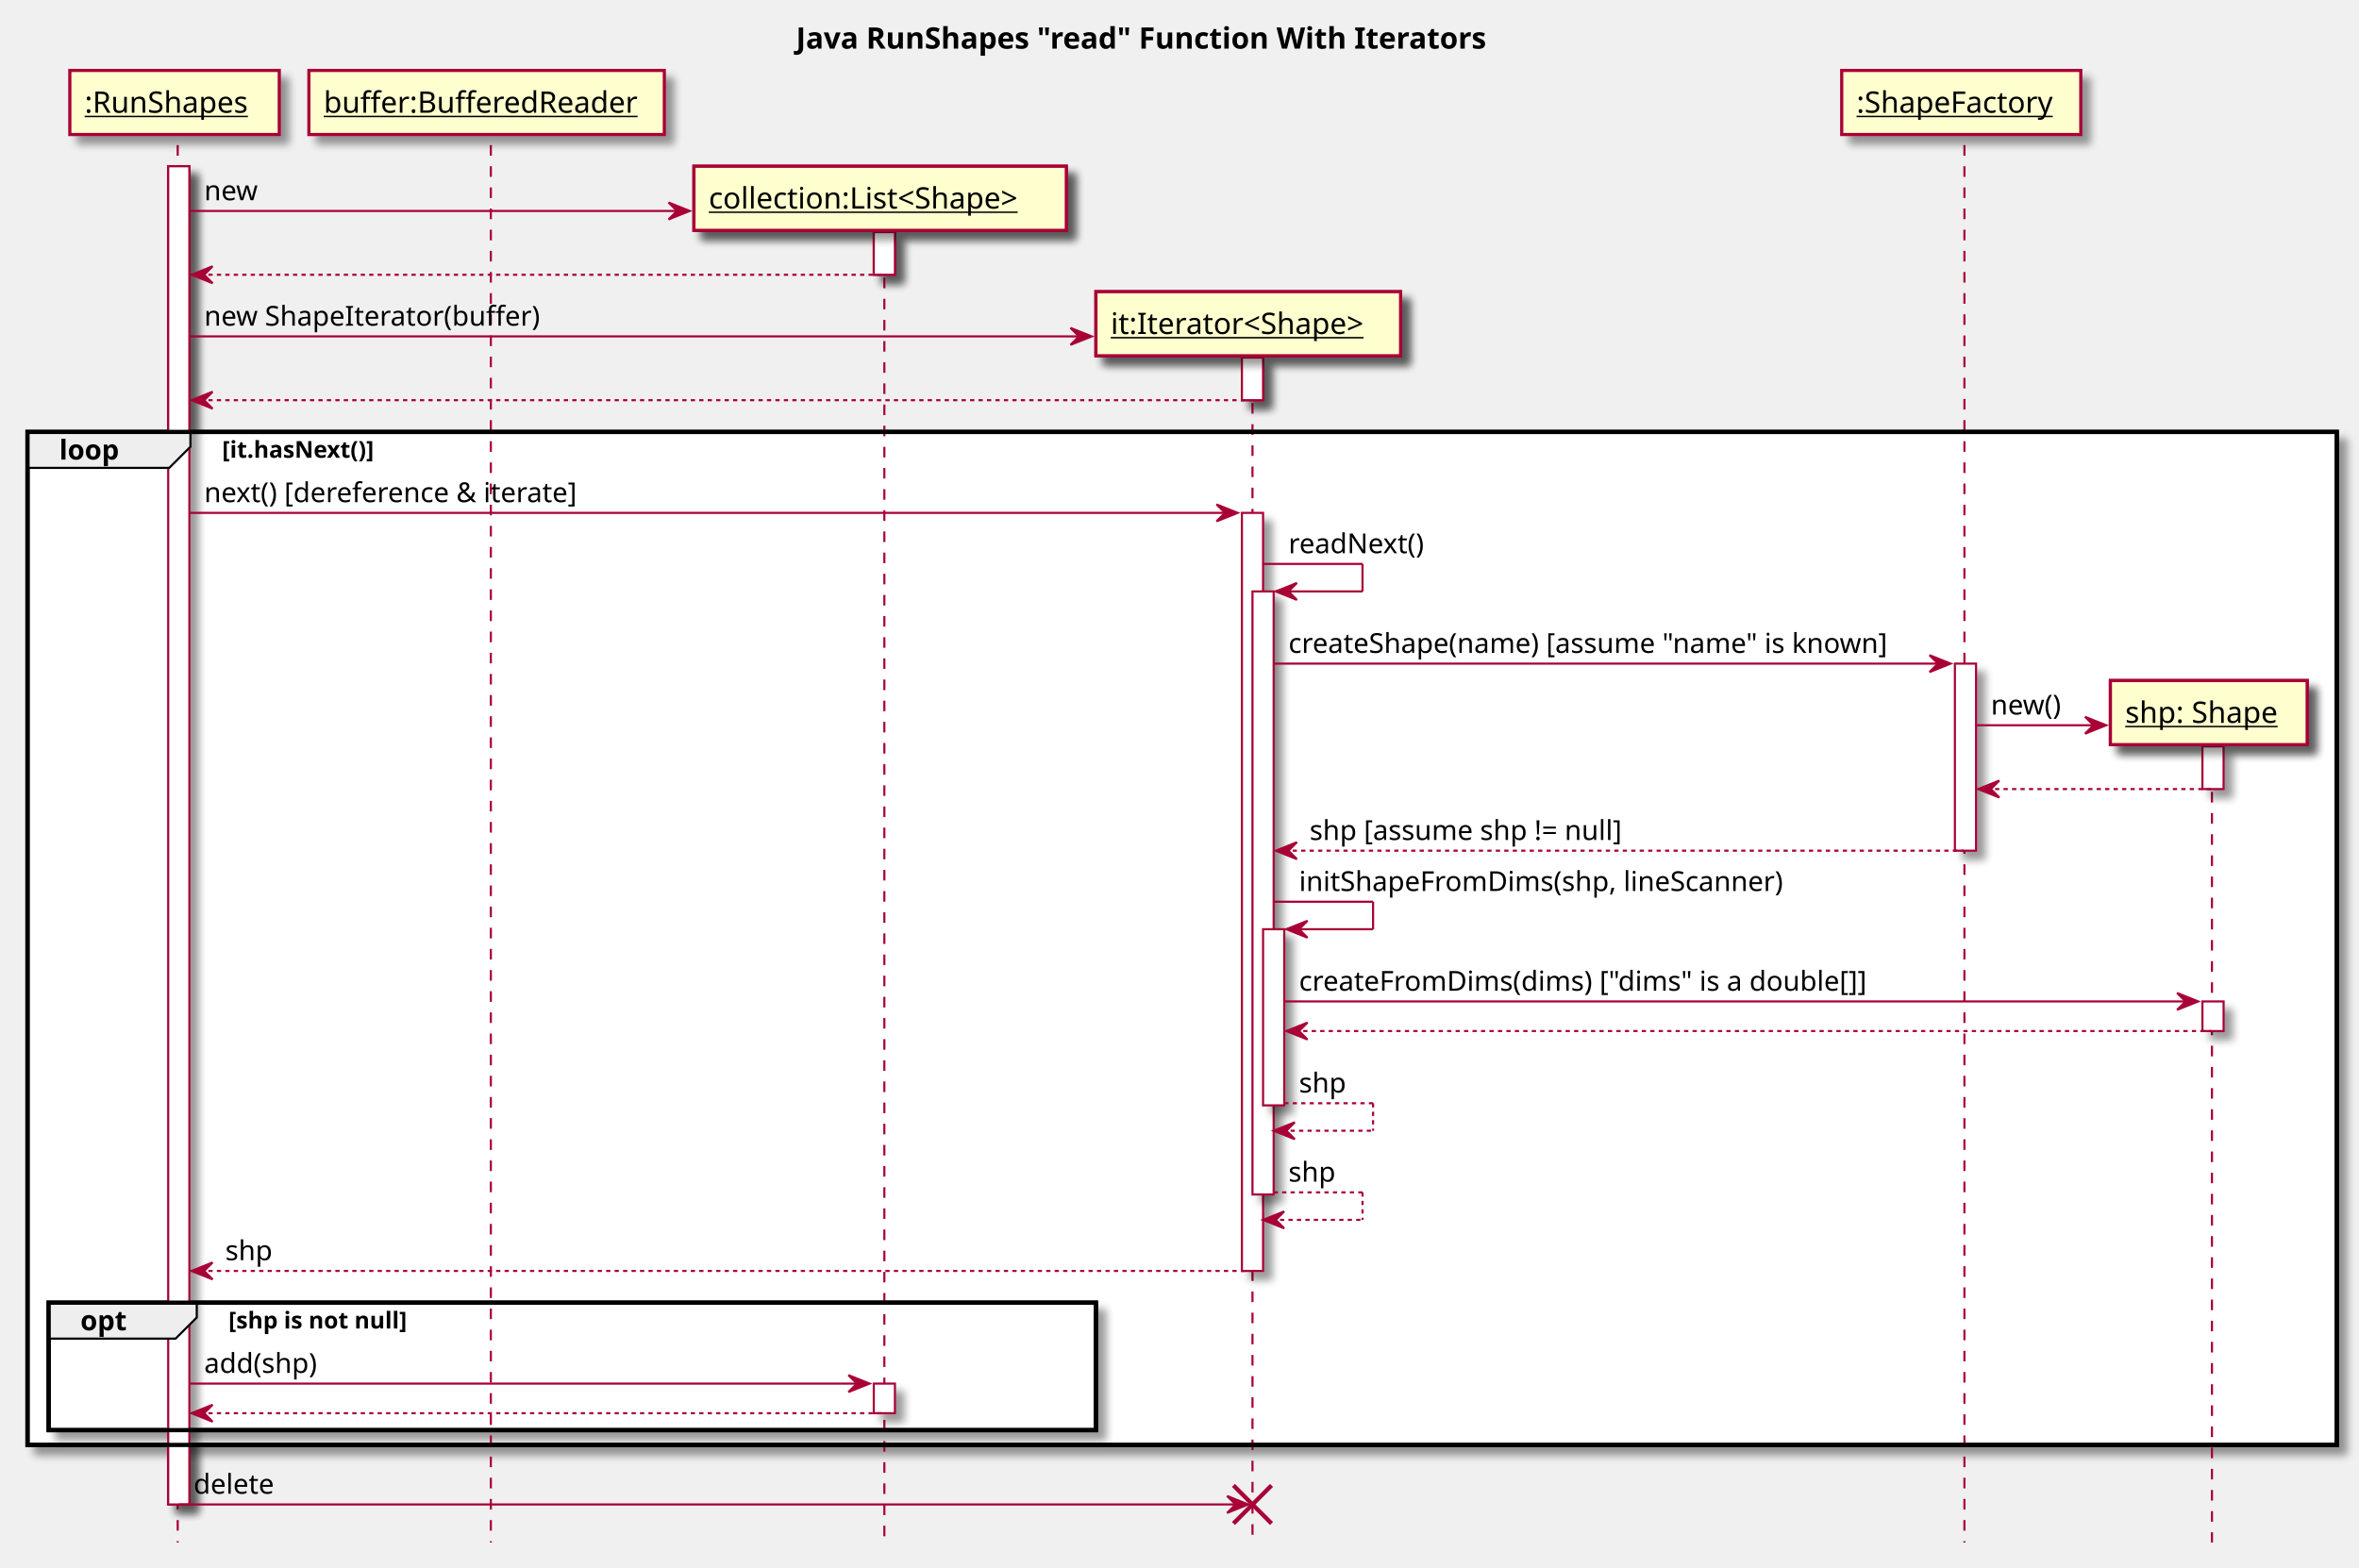
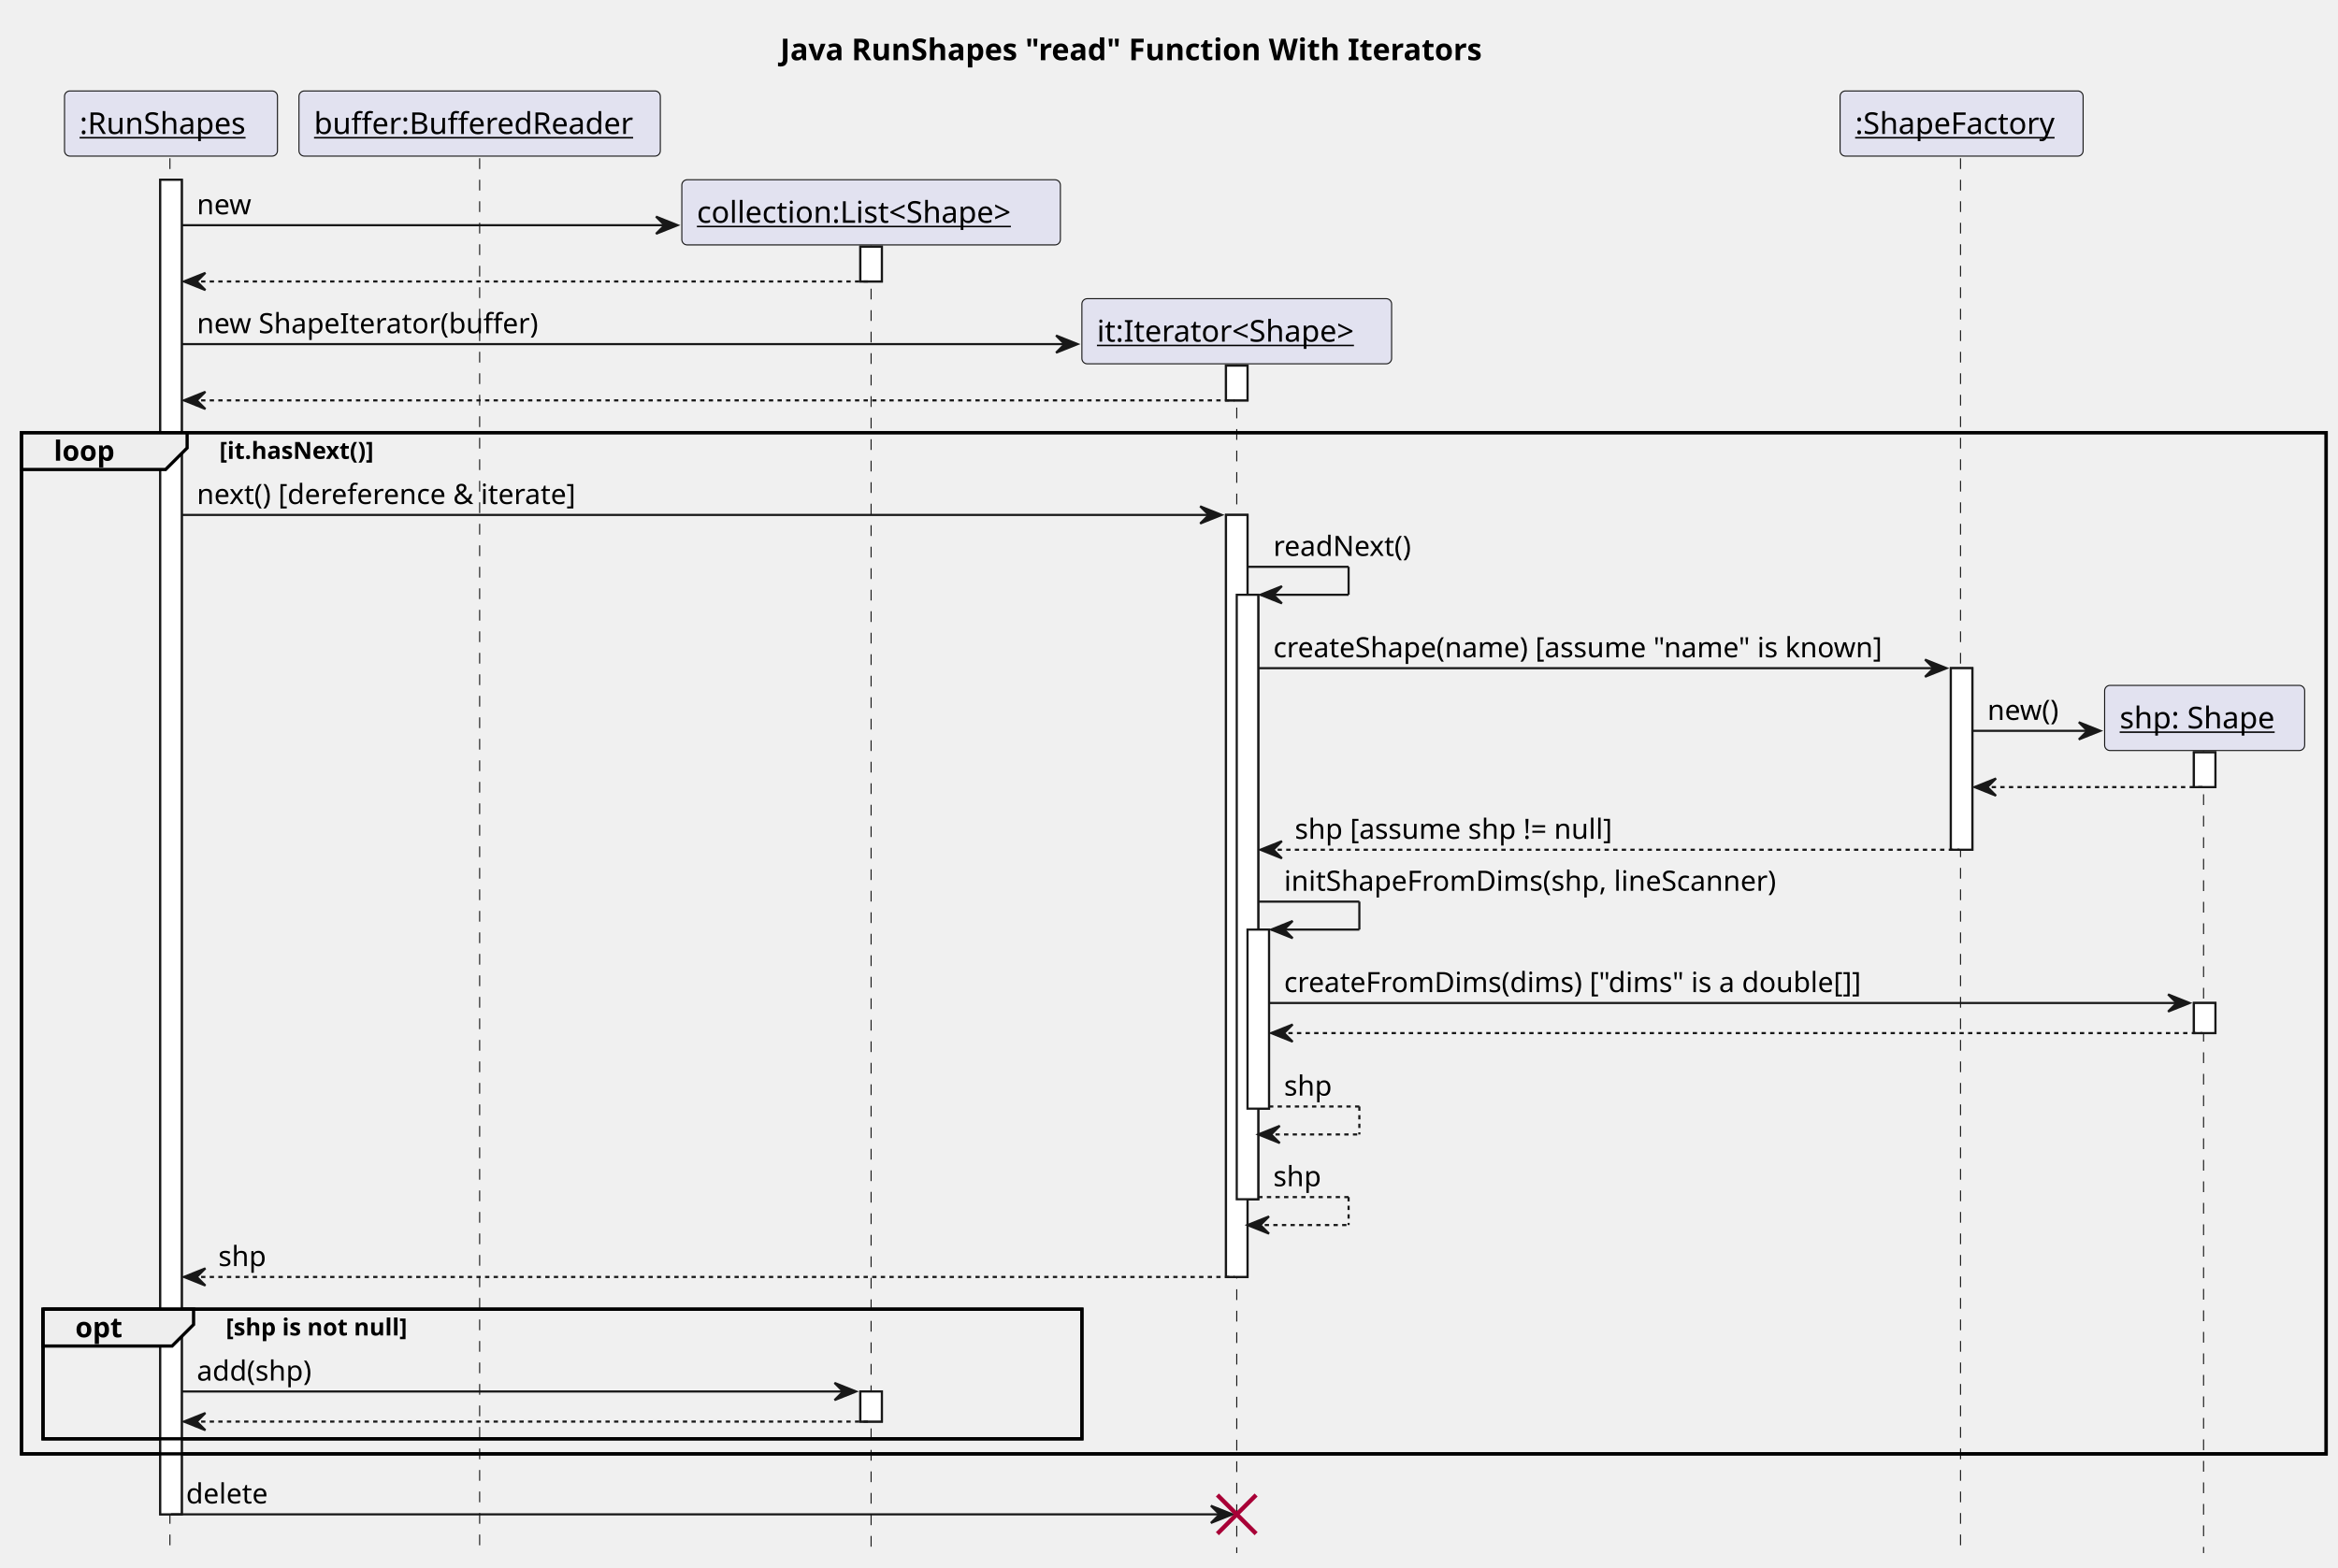
- <svg xmlns="http://www.w3.org/2000/svg" contentScriptType="application/ecmascript" contentStyleType="text/css" height="741px" preserveAspectRatio="none" style="width:1115px;height:741px;" version="1.1" viewBox="0 0 1115 741" width="1115px" zoomAndPan="magnify">
-   <defs>
-     <filter height="300%" id="fdyva6wd1nx71" width="300%" x="-1" y="-1">
-       <feGaussianBlur result="blurOut" stdDeviation="2.0" />
-       <feColorMatrix in="blurOut" result="blurOut2" type="matrix" values="0 0 0 0 0 0 0 0 0 0 0 0 0 0 0 0 0 0 .4 0" />
-       <feOffset dx="4.0" dy="4.0" in="blurOut2" result="blurOut3" />
-       <feBlend in="SourceGraphic" in2="blurOut3" mode="normal" />
-     </filter>
-   </defs>
+ <svg xmlns="http://www.w3.org/2000/svg" contentStyleType="text/css" height="729px" preserveAspectRatio="none" style="width:1087px;height:729px;background:#FFFFFF;" version="1.1" viewBox="0 0 1087 729" width="1087px" zoomAndPan="magnify">
+   <defs />
  <g>
-     <text fill="#000000" font-family="sans-serif" font-size="14" font-weight="bold" lengthAdjust="spacingAndGlyphs" textLength="365" x="376.25" y="22.995">Java RunShapes "read" Function With Iterators</text>
-     <rect fill="#FFFFFF" filter="url(#fdyva6wd1nx71)" height="632.617" style="stroke: #A80036; stroke-width: 1.0;" width="10" x="79.5" y="78.594" />
-     <rect fill="#FFFFFF" filter="url(#fdyva6wd1nx71)" height="20.164" style="stroke: #A80036; stroke-width: 1.0;" width="10" x="413" y="109.727" />
-     <rect fill="#FFFFFF" filter="url(#fdyva6wd1nx71)" height="14" style="stroke: #A80036; stroke-width: 1.0;" width="10" x="413" y="654.078" />
-     <rect fill="#FFFFFF" filter="url(#fdyva6wd1nx71)" height="20.164" style="stroke: #A80036; stroke-width: 1.0;" width="10" x="587" y="169.023" />
-     <rect fill="#FFFFFF" filter="url(#fdyva6wd1nx71)" height="358.359" style="stroke: #A80036; stroke-width: 1.0;" width="10" x="587" y="242.453" />
-     <rect fill="#FFFFFF" filter="url(#fdyva6wd1nx71)" height="285.094" style="stroke: #A80036; stroke-width: 1.0;" width="10" x="592" y="279.586" />
-     <rect fill="#FFFFFF" filter="url(#fdyva6wd1nx71)" height="83.266" style="stroke: #A80036; stroke-width: 1.0;" width="10" x="597" y="439.281" />
-     <rect fill="#FFFFFF" filter="url(#fdyva6wd1nx71)" height="88.43" style="stroke: #A80036; stroke-width: 1.0;" width="10" x="924" y="313.719" />
-     <rect fill="#FFFFFF" filter="url(#fdyva6wd1nx71)" height="20.164" style="stroke: #A80036; stroke-width: 1.0;" width="10" x="1041" y="352.852" />
-     <rect fill="#FFFFFF" filter="url(#fdyva6wd1nx71)" height="14" style="stroke: #A80036; stroke-width: 1.0;" width="10" x="1041" y="473.414" />
-     <rect fill="#FEFECE" filter="url(#fdyva6wd1nx71)" height="30.297" style="stroke: #A80036; stroke-width: 1.5;" width="176" x="328" y="78.594" />
-     <text fill="#000000" font-family="sans-serif" font-size="14" lengthAdjust="spacingAndGlyphs" text-decoration="underline" textLength="162" x="335" y="98.589">collection:List&lt;Shape&gt;</text>
-     <rect fill="#FEFECE" filter="url(#fdyva6wd1nx71)" height="30.297" style="stroke: #A80036; stroke-width: 1.5;" width="144" x="518" y="137.891" />
-     <text fill="#000000" font-family="sans-serif" font-size="14" lengthAdjust="spacingAndGlyphs" text-decoration="underline" textLength="130" x="525" y="157.886">it:Iterator&lt;Shape&gt;</text>
-     <rect fill="#FFFFFF" filter="url(#fdyva6wd1nx71)" height="478.891" style="stroke: #000000; stroke-width: 2.0;" width="1091.5" x="13" y="204.188" />
-     <rect fill="#FEFECE" filter="url(#fdyva6wd1nx71)" height="30.297" style="stroke: #A80036; stroke-width: 1.5;" width="93" x="997.5" y="321.719" />
-     <text fill="#000000" font-family="sans-serif" font-size="14" lengthAdjust="spacingAndGlyphs" text-decoration="underline" textLength="79" x="1004.5" y="341.714">shp: Shape</text>
-     <rect fill="#FFFFFF" filter="url(#fdyva6wd1nx71)" height="60.266" style="stroke: #000000; stroke-width: 2.0;" width="495" x="23" y="615.812" />
-     <line style="stroke: #A80036; stroke-width: 1.0; stroke-dasharray: 5.0,5.0;" x1="84" x2="84" y1="68.594" y2="729.211" />
-     <line style="stroke: #A80036; stroke-width: 1.0; stroke-dasharray: 5.0,5.0;" x1="232" x2="232" y1="68.594" y2="729.211" />
-     <line style="stroke: #A80036; stroke-width: 1.0; stroke-dasharray: 5.0,5.0;" x1="418" x2="418" y1="111.242" y2="729.211" />
-     <line style="stroke: #A80036; stroke-width: 1.0; stroke-dasharray: 5.0,5.0;" x1="592" x2="592" y1="170.539" y2="729.211" />
-     <line style="stroke: #A80036; stroke-width: 1.0; stroke-dasharray: 5.0,5.0;" x1="928.5" x2="928.5" y1="68.594" y2="729.211" />
-     <line style="stroke: #A80036; stroke-width: 1.0; stroke-dasharray: 5.0,5.0;" x1="1045.5" x2="1045.5" y1="354.367" y2="729.211" />
-     <rect fill="#FEFECE" filter="url(#fdyva6wd1nx71)" height="30.297" style="stroke: #A80036; stroke-width: 1.5;" width="99" x="33" y="33.297" />
-     <text fill="#000000" font-family="sans-serif" font-size="14" lengthAdjust="spacingAndGlyphs" text-decoration="underline" textLength="85" x="40" y="53.292">:RunShapes</text>
-     <rect fill="#FEFECE" filter="url(#fdyva6wd1nx71)" height="30.297" style="stroke: #A80036; stroke-width: 1.5;" width="168" x="146" y="33.297" />
-     <text fill="#000000" font-family="sans-serif" font-size="14" lengthAdjust="spacingAndGlyphs" text-decoration="underline" textLength="154" x="153" y="53.292">buffer:BufferedReader</text>
-     <rect fill="#FEFECE" filter="url(#fdyva6wd1nx71)" height="30.297" style="stroke: #A80036; stroke-width: 1.5;" width="113" x="870.5" y="33.297" />
-     <text fill="#000000" font-family="sans-serif" font-size="14" lengthAdjust="spacingAndGlyphs" text-decoration="underline" textLength="99" x="877.5" y="53.292">:ShapeFactory</text>
-     <rect fill="#FFFFFF" filter="url(#fdyva6wd1nx71)" height="632.617" style="stroke: #A80036; stroke-width: 1.0;" width="10" x="79.5" y="78.594" />
-     <rect fill="#FFFFFF" filter="url(#fdyva6wd1nx71)" height="20.164" style="stroke: #A80036; stroke-width: 1.0;" width="10" x="413" y="109.727" />
-     <rect fill="#FFFFFF" filter="url(#fdyva6wd1nx71)" height="14" style="stroke: #A80036; stroke-width: 1.0;" width="10" x="413" y="654.078" />
-     <rect fill="#FFFFFF" filter="url(#fdyva6wd1nx71)" height="20.164" style="stroke: #A80036; stroke-width: 1.0;" width="10" x="587" y="169.023" />
-     <rect fill="#FFFFFF" filter="url(#fdyva6wd1nx71)" height="358.359" style="stroke: #A80036; stroke-width: 1.0;" width="10" x="587" y="242.453" />
-     <rect fill="#FFFFFF" filter="url(#fdyva6wd1nx71)" height="285.094" style="stroke: #A80036; stroke-width: 1.0;" width="10" x="592" y="279.586" />
-     <rect fill="#FFFFFF" filter="url(#fdyva6wd1nx71)" height="83.266" style="stroke: #A80036; stroke-width: 1.0;" width="10" x="597" y="439.281" />
-     <rect fill="#FFFFFF" filter="url(#fdyva6wd1nx71)" height="88.43" style="stroke: #A80036; stroke-width: 1.0;" width="10" x="924" y="313.719" />
-     <rect fill="#FFFFFF" filter="url(#fdyva6wd1nx71)" height="20.164" style="stroke: #A80036; stroke-width: 1.0;" width="10" x="1041" y="352.852" />
-     <rect fill="#FFFFFF" filter="url(#fdyva6wd1nx71)" height="14" style="stroke: #A80036; stroke-width: 1.0;" width="10" x="1041" y="473.414" />
-     <polygon fill="#A80036" points="316,95.727,326,99.727,316,103.727,320,99.727" style="stroke: #A80036; stroke-width: 1.0;" />
-     <line style="stroke: #A80036; stroke-width: 1.0;" x1="89.5" x2="322" y1="99.727" y2="99.727" />
-     <text fill="#000000" font-family="sans-serif" font-size="13" lengthAdjust="spacingAndGlyphs" textLength="25" x="96.5" y="94.661">new</text>
-     <rect fill="#FEFECE" filter="url(#fdyva6wd1nx71)" height="30.297" style="stroke: #A80036; stroke-width: 1.5;" width="176" x="328" y="78.594" />
-     <text fill="#000000" font-family="sans-serif" font-size="14" lengthAdjust="spacingAndGlyphs" text-decoration="underline" textLength="162" x="335" y="98.589">collection:List&lt;Shape&gt;</text>
-     <polygon fill="#A80036" points="100.5,125.891,90.5,129.891,100.5,133.891,96.5,129.891" style="stroke: #A80036; stroke-width: 1.0;" />
-     <line style="stroke: #A80036; stroke-width: 1.0; stroke-dasharray: 2.0,2.0;" x1="94.5" x2="417" y1="129.891" y2="129.891" />
-     <polygon fill="#A80036" points="506,155.023,516,159.023,506,163.023,510,159.023" style="stroke: #A80036; stroke-width: 1.0;" />
-     <line style="stroke: #A80036; stroke-width: 1.0;" x1="89.5" x2="512" y1="159.023" y2="159.023" />
-     <text fill="#000000" font-family="sans-serif" font-size="13" lengthAdjust="spacingAndGlyphs" textLength="164" x="96.5" y="153.958">new ShapeIterator(buffer)</text>
-     <rect fill="#FEFECE" filter="url(#fdyva6wd1nx71)" height="30.297" style="stroke: #A80036; stroke-width: 1.5;" width="144" x="518" y="137.891" />
-     <text fill="#000000" font-family="sans-serif" font-size="14" lengthAdjust="spacingAndGlyphs" text-decoration="underline" textLength="130" x="525" y="157.886">it:Iterator&lt;Shape&gt;</text>
-     <polygon fill="#A80036" points="100.5,185.188,90.5,189.188,100.5,193.188,96.5,189.188" style="stroke: #A80036; stroke-width: 1.0;" />
-     <line style="stroke: #A80036; stroke-width: 1.0; stroke-dasharray: 2.0,2.0;" x1="94.5" x2="591" y1="189.188" y2="189.188" />
-     <path d="M13,204.188 L90,204.188 L90,211.188 L80,221.188 L13,221.188 L13,204.188 " fill="#EEEEEE" style="stroke: #000000; stroke-width: 1.0;" />
-     <rect fill="none" height="478.891" style="stroke: #000000; stroke-width: 2.0;" width="1091.5" x="13" y="204.188" />
-     <text fill="#000000" font-family="sans-serif" font-size="13" font-weight="bold" lengthAdjust="spacingAndGlyphs" textLength="32" x="28" y="217.254">loop</text>
-     <text fill="#000000" font-family="sans-serif" font-size="11" font-weight="bold" lengthAdjust="spacingAndGlyphs" textLength="85" x="105" y="216.398">[it.hasNext()]</text>
-     <polygon fill="#A80036" points="575,238.453,585,242.453,575,246.453,579,242.453" style="stroke: #A80036; stroke-width: 1.0;" />
-     <line style="stroke: #A80036; stroke-width: 1.0;" x1="89.5" x2="581" y1="242.453" y2="242.453" />
-     <text fill="#000000" font-family="sans-serif" font-size="13" lengthAdjust="spacingAndGlyphs" textLength="190" x="96.5" y="237.387">next() [dereference &amp; iterate]</text>
-     <line style="stroke: #A80036; stroke-width: 1.0;" x1="597" x2="644" y1="266.586" y2="266.586" />
-     <line style="stroke: #A80036; stroke-width: 1.0;" x1="644" x2="644" y1="266.586" y2="279.586" />
-     <line style="stroke: #A80036; stroke-width: 1.0;" x1="603" x2="644" y1="279.586" y2="279.586" />
-     <polygon fill="#A80036" points="613,275.586,603,279.586,613,283.586,609,279.586" style="stroke: #A80036; stroke-width: 1.0;" />
-     <text fill="#000000" font-family="sans-serif" font-size="13" lengthAdjust="spacingAndGlyphs" textLength="69" x="609" y="261.52">readNext()</text>
-     <polygon fill="#A80036" points="912,309.719,922,313.719,912,317.719,916,313.719" style="stroke: #A80036; stroke-width: 1.0;" />
-     <line style="stroke: #A80036; stroke-width: 1.0;" x1="602" x2="918" y1="313.719" y2="313.719" />
-     <text fill="#000000" font-family="sans-serif" font-size="13" lengthAdjust="spacingAndGlyphs" textLength="303" x="609" y="308.653">createShape(name) [assume "name" is known]</text>
-     <polygon fill="#A80036" points="985.5,338.852,995.5,342.852,985.5,346.852,989.5,342.852" style="stroke: #A80036; stroke-width: 1.0;" />
-     <line style="stroke: #A80036; stroke-width: 1.0;" x1="934" x2="991.5" y1="342.852" y2="342.852" />
-     <text fill="#000000" font-family="sans-serif" font-size="13" lengthAdjust="spacingAndGlyphs" textLength="35" x="941" y="337.786">new()</text>
-     <rect fill="#FEFECE" filter="url(#fdyva6wd1nx71)" height="30.297" style="stroke: #A80036; stroke-width: 1.5;" width="93" x="997.5" y="321.719" />
-     <text fill="#000000" font-family="sans-serif" font-size="14" lengthAdjust="spacingAndGlyphs" text-decoration="underline" textLength="79" x="1004.5" y="341.714">shp: Shape</text>
-     <polygon fill="#A80036" points="945,369.016,935,373.016,945,377.016,941,373.016" style="stroke: #A80036; stroke-width: 1.0;" />
-     <line style="stroke: #A80036; stroke-width: 1.0; stroke-dasharray: 2.0,2.0;" x1="939" x2="1045" y1="373.016" y2="373.016" />
-     <polygon fill="#A80036" points="613,398.148,603,402.148,613,406.148,609,402.148" style="stroke: #A80036; stroke-width: 1.0;" />
-     <line style="stroke: #A80036; stroke-width: 1.0; stroke-dasharray: 2.0,2.0;" x1="607" x2="928" y1="402.148" y2="402.148" />
-     <text fill="#000000" font-family="sans-serif" font-size="13" lengthAdjust="spacingAndGlyphs" textLength="161" x="619" y="397.082">shp [assume shp != null]</text>
-     <line style="stroke: #A80036; stroke-width: 1.0;" x1="602" x2="649" y1="426.281" y2="426.281" />
-     <line style="stroke: #A80036; stroke-width: 1.0;" x1="649" x2="649" y1="426.281" y2="439.281" />
-     <line style="stroke: #A80036; stroke-width: 1.0;" x1="608" x2="649" y1="439.281" y2="439.281" />
-     <polygon fill="#A80036" points="618,435.281,608,439.281,618,443.281,614,439.281" style="stroke: #A80036; stroke-width: 1.0;" />
-     <text fill="#000000" font-family="sans-serif" font-size="13" lengthAdjust="spacingAndGlyphs" textLength="242" x="614" y="421.215">initShapeFromDims(shp, lineScanner)</text>
-     <polygon fill="#A80036" points="1029,469.414,1039,473.414,1029,477.414,1033,473.414" style="stroke: #A80036; stroke-width: 1.0;" />
-     <line style="stroke: #A80036; stroke-width: 1.0;" x1="607" x2="1035" y1="473.414" y2="473.414" />
-     <text fill="#000000" font-family="sans-serif" font-size="13" lengthAdjust="spacingAndGlyphs" textLength="286" x="614" y="468.348">createFromDims(dims) ["dims" is a double[]]</text>
-     <polygon fill="#A80036" points="618,483.414,608,487.414,618,491.414,614,487.414" style="stroke: #A80036; stroke-width: 1.0;" />
-     <line style="stroke: #A80036; stroke-width: 1.0; stroke-dasharray: 2.0,2.0;" x1="612" x2="1045" y1="487.414" y2="487.414" />
-     <line style="stroke: #A80036; stroke-width: 1.0; stroke-dasharray: 2.0,2.0;" x1="607" x2="649" y1="521.547" y2="521.547" />
-     <line style="stroke: #A80036; stroke-width: 1.0; stroke-dasharray: 2.0,2.0;" x1="649" x2="649" y1="521.547" y2="534.547" />
-     <line style="stroke: #A80036; stroke-width: 1.0; stroke-dasharray: 2.0,2.0;" x1="602" x2="649" y1="534.547" y2="534.547" />
-     <polygon fill="#A80036" points="612,530.547,602,534.547,612,538.547,608,534.547" style="stroke: #A80036; stroke-width: 1.0;" />
-     <text fill="#000000" font-family="sans-serif" font-size="13" lengthAdjust="spacingAndGlyphs" textLength="23" x="614" y="516.481">shp</text>
-     <line style="stroke: #A80036; stroke-width: 1.0; stroke-dasharray: 2.0,2.0;" x1="602" x2="644" y1="563.68" y2="563.68" />
-     <line style="stroke: #A80036; stroke-width: 1.0; stroke-dasharray: 2.0,2.0;" x1="644" x2="644" y1="563.68" y2="576.68" />
-     <line style="stroke: #A80036; stroke-width: 1.0; stroke-dasharray: 2.0,2.0;" x1="597" x2="644" y1="576.68" y2="576.68" />
-     <polygon fill="#A80036" points="607,572.68,597,576.68,607,580.68,603,576.68" style="stroke: #A80036; stroke-width: 1.0;" />
-     <text fill="#000000" font-family="sans-serif" font-size="13" lengthAdjust="spacingAndGlyphs" textLength="23" x="609" y="558.614">shp</text>
-     <polygon fill="#A80036" points="100.5,596.812,90.5,600.812,100.5,604.812,96.5,600.812" style="stroke: #A80036; stroke-width: 1.0;" />
-     <line style="stroke: #A80036; stroke-width: 1.0; stroke-dasharray: 2.0,2.0;" x1="94.5" x2="591" y1="600.812" y2="600.812" />
-     <text fill="#000000" font-family="sans-serif" font-size="13" lengthAdjust="spacingAndGlyphs" textLength="23" x="106.5" y="595.747">shp</text>
-     <path d="M23,615.812 L93,615.812 L93,622.812 L83,632.812 L23,632.812 L23,615.812 " fill="#EEEEEE" style="stroke: #000000; stroke-width: 1.0;" />
-     <rect fill="none" height="60.266" style="stroke: #000000; stroke-width: 2.0;" width="495" x="23" y="615.812" />
-     <text fill="#000000" font-family="sans-serif" font-size="13" font-weight="bold" lengthAdjust="spacingAndGlyphs" textLength="25" x="38" y="628.879">opt</text>
-     <text fill="#000000" font-family="sans-serif" font-size="11" font-weight="bold" lengthAdjust="spacingAndGlyphs" textLength="101" x="108" y="628.023">[shp is not null]</text>
-     <polygon fill="#A80036" points="401,650.078,411,654.078,401,658.078,405,654.078" style="stroke: #A80036; stroke-width: 1.0;" />
-     <line style="stroke: #A80036; stroke-width: 1.0;" x1="89.5" x2="407" y1="654.078" y2="654.078" />
-     <text fill="#000000" font-family="sans-serif" font-size="13" lengthAdjust="spacingAndGlyphs" textLength="57" x="96.5" y="649.012">add(shp)</text>
-     <polygon fill="#A80036" points="100.5,664.078,90.5,668.078,100.5,672.078,96.5,668.078" style="stroke: #A80036; stroke-width: 1.0;" />
-     <line style="stroke: #A80036; stroke-width: 1.0; stroke-dasharray: 2.0,2.0;" x1="94.5" x2="417" y1="668.078" y2="668.078" />
-     <polygon fill="#A80036" points="580,707.211,590,711.211,580,715.211,584,711.211" style="stroke: #A80036; stroke-width: 1.0;" />
-     <line style="stroke: #A80036; stroke-width: 1.0;" x1="84.5" x2="586" y1="711.211" y2="711.211" />
-     <text fill="#000000" font-family="sans-serif" font-size="13" lengthAdjust="spacingAndGlyphs" textLength="40" x="91.5" y="706.145">delete</text>
-     <line style="stroke: #A80036; stroke-width: 2.0;" x1="583" x2="601" y1="702.211" y2="720.211" />
-     <line style="stroke: #A80036; stroke-width: 2.0;" x1="583" x2="601" y1="720.211" y2="702.211" />
+     <text fill="#000000" font-family="sans-serif" font-size="14" font-weight="bold" lengthAdjust="spacing" textLength="365" x="362.75" y="27.995">Java RunShapes "read" Function With Iterators</text>
+     <rect fill="#FFFFFF" height="620.617" style="stroke:#181818;stroke-width:1.0;" width="10" x="74.5" y="83.594" />
+     <rect fill="#FFFFFF" height="16.164" style="stroke:#181818;stroke-width:1.0;" width="10" x="400" y="114.727" />
+     <rect fill="#FFFFFF" height="14" style="stroke:#181818;stroke-width:1.0;" width="10" x="400" y="647.078" />
+     <rect fill="#FFFFFF" height="16.164" style="stroke:#181818;stroke-width:1.0;" width="10" x="570" y="170.023" />
+     <rect fill="#FFFFFF" height="354.359" style="stroke:#181818;stroke-width:1.0;" width="10" x="570" y="239.453" />
+     <rect fill="#FFFFFF" height="281.094" style="stroke:#181818;stroke-width:1.0;" width="10" x="575" y="276.586" />
+     <rect fill="#FFFFFF" height="83.266" style="stroke:#181818;stroke-width:1.0;" width="10" x="580" y="432.281" />
+     <rect fill="#FFFFFF" height="84.43" style="stroke:#181818;stroke-width:1.0;" width="10" x="907" y="310.719" />
+     <rect fill="#FFFFFF" height="16.164" style="stroke:#181818;stroke-width:1.0;" width="10" x="1020" y="349.852" />
+     <rect fill="#FFFFFF" height="14" style="stroke:#181818;stroke-width:1.0;" width="10" x="1020" y="466.414" />
+     <rect fill="none" height="474.891" style="stroke:#000000;stroke-width:1.5;" width="1071.5" x="10" y="201.188" />
+     <rect fill="none" height="60.266" style="stroke:#000000;stroke-width:1.5;" width="483" x="20" y="608.812" />
+     <line style="stroke:#181818;stroke-width:0.5;stroke-dasharray:5.0,5.0;" x1="79" x2="79" y1="73.594" y2="722.211" />
+     <line style="stroke:#181818;stroke-width:0.5;stroke-dasharray:5.0,5.0;" x1="223" x2="223" y1="73.594" y2="722.211" />
+     <line style="stroke:#181818;stroke-width:0.5;stroke-dasharray:5.0,5.0;" x1="405" x2="405" y1="114.242" y2="722.211" />
+     <line style="stroke:#181818;stroke-width:0.5;stroke-dasharray:5.0,5.0;" x1="575" x2="575" y1="169.539" y2="722.211" />
+     <line style="stroke:#181818;stroke-width:0.5;stroke-dasharray:5.0,5.0;" x1="911.5" x2="911.5" y1="73.594" y2="722.211" />
+     <line style="stroke:#181818;stroke-width:0.5;stroke-dasharray:5.0,5.0;" x1="1024.5" x2="1024.5" y1="349.367" y2="722.211" />
+     <rect fill="#E2E2F0" height="30.297" rx="2.5" ry="2.5" style="stroke:#181818;stroke-width:0.5;" width="99" x="30" y="42.297" />
+     <text fill="#000000" font-family="sans-serif" font-size="14" lengthAdjust="spacing" text-decoration="underline" textLength="85" x="37" y="62.292">:RunShapes</text>
+     <rect fill="#E2E2F0" height="30.297" rx="2.5" ry="2.5" style="stroke:#181818;stroke-width:0.5;" width="168" x="139" y="42.297" />
+     <text fill="#000000" font-family="sans-serif" font-size="14" lengthAdjust="spacing" text-decoration="underline" textLength="154" x="146" y="62.292">buffer:BufferedReader</text>
+     <rect fill="#E2E2F0" height="30.297" rx="2.5" ry="2.5" style="stroke:#181818;stroke-width:0.5;" width="113" x="855.5" y="42.297" />
+     <text fill="#000000" font-family="sans-serif" font-size="14" lengthAdjust="spacing" text-decoration="underline" textLength="99" x="862.5" y="62.292">:ShapeFactory</text>
+     <rect fill="#FFFFFF" height="620.617" style="stroke:#181818;stroke-width:1.0;" width="10" x="74.5" y="83.594" />
+     <rect fill="#FFFFFF" height="16.164" style="stroke:#181818;stroke-width:1.0;" width="10" x="400" y="114.727" />
+     <rect fill="#FFFFFF" height="14" style="stroke:#181818;stroke-width:1.0;" width="10" x="400" y="647.078" />
+     <rect fill="#FFFFFF" height="16.164" style="stroke:#181818;stroke-width:1.0;" width="10" x="570" y="170.023" />
+     <rect fill="#FFFFFF" height="354.359" style="stroke:#181818;stroke-width:1.0;" width="10" x="570" y="239.453" />
+     <rect fill="#FFFFFF" height="281.094" style="stroke:#181818;stroke-width:1.0;" width="10" x="575" y="276.586" />
+     <rect fill="#FFFFFF" height="83.266" style="stroke:#181818;stroke-width:1.0;" width="10" x="580" y="432.281" />
+     <rect fill="#FFFFFF" height="84.43" style="stroke:#181818;stroke-width:1.0;" width="10" x="907" y="310.719" />
+     <rect fill="#FFFFFF" height="16.164" style="stroke:#181818;stroke-width:1.0;" width="10" x="1020" y="349.852" />
+     <rect fill="#FFFFFF" height="14" style="stroke:#181818;stroke-width:1.0;" width="10" x="1020" y="466.414" />
+     <polygon fill="#181818" points="305,100.727,315,104.727,305,108.727,309,104.727" style="stroke:#181818;stroke-width:1.0;" />
+     <line style="stroke:#181818;stroke-width:1.0;" x1="84.5" x2="311" y1="104.727" y2="104.727" />
+     <text fill="#000000" font-family="sans-serif" font-size="13" lengthAdjust="spacing" textLength="25" x="91.5" y="99.661">new</text>
+     <rect fill="#E2E2F0" height="30.297" rx="2.5" ry="2.5" style="stroke:#181818;stroke-width:0.5;" width="176" x="317" y="83.594" />
+     <text fill="#000000" font-family="sans-serif" font-size="14" lengthAdjust="spacing" text-decoration="underline" textLength="162" x="324" y="103.589">collection:List&lt;Shape&gt;</text>
+     <polygon fill="#181818" points="95.5,126.891,85.5,130.891,95.5,134.891,91.5,130.891" style="stroke:#181818;stroke-width:1.0;" />
+     <line style="stroke:#181818;stroke-width:1.0;stroke-dasharray:2.0,2.0;" x1="89.5" x2="404" y1="130.891" y2="130.891" />
+     <polygon fill="#181818" points="491,156.023,501,160.023,491,164.023,495,160.023" style="stroke:#181818;stroke-width:1.0;" />
+     <line style="stroke:#181818;stroke-width:1.0;" x1="84.5" x2="497" y1="160.023" y2="160.023" />
+     <text fill="#000000" font-family="sans-serif" font-size="13" lengthAdjust="spacing" textLength="164" x="91.5" y="154.958">new ShapeIterator(buffer)</text>
+     <rect fill="#E2E2F0" height="30.297" rx="2.5" ry="2.5" style="stroke:#181818;stroke-width:0.5;" width="144" x="503" y="138.891" />
+     <text fill="#000000" font-family="sans-serif" font-size="14" lengthAdjust="spacing" text-decoration="underline" textLength="130" x="510" y="158.886">it:Iterator&lt;Shape&gt;</text>
+     <polygon fill="#181818" points="95.5,182.188,85.5,186.188,95.5,190.188,91.5,186.188" style="stroke:#181818;stroke-width:1.0;" />
+     <line style="stroke:#181818;stroke-width:1.0;stroke-dasharray:2.0,2.0;" x1="89.5" x2="574" y1="186.188" y2="186.188" />
+     <path d="M10,201.188 L87,201.188 L87,208.32 L77,218.32 L10,218.32 L10,201.188 " fill="#EEEEEE" style="stroke:#000000;stroke-width:1.5;" />
+     <rect fill="none" height="474.891" style="stroke:#000000;stroke-width:1.5;" width="1071.5" x="10" y="201.188" />
+     <text fill="#000000" font-family="sans-serif" font-size="13" font-weight="bold" lengthAdjust="spacing" textLength="32" x="25" y="214.254">loop</text>
+     <text fill="#000000" font-family="sans-serif" font-size="11" font-weight="bold" lengthAdjust="spacing" textLength="85" x="102" y="213.398">[it.hasNext()]</text>
+     <polygon fill="#181818" points="558,235.453,568,239.453,558,243.453,562,239.453" style="stroke:#181818;stroke-width:1.0;" />
+     <line style="stroke:#181818;stroke-width:1.0;" x1="84.5" x2="564" y1="239.453" y2="239.453" />
+     <text fill="#000000" font-family="sans-serif" font-size="13" lengthAdjust="spacing" textLength="190" x="91.5" y="234.387">next() [dereference &amp; iterate]</text>
+     <line style="stroke:#181818;stroke-width:1.0;" x1="580" x2="627" y1="263.586" y2="263.586" />
+     <line style="stroke:#181818;stroke-width:1.0;" x1="627" x2="627" y1="263.586" y2="276.586" />
+     <line style="stroke:#181818;stroke-width:1.0;" x1="586" x2="627" y1="276.586" y2="276.586" />
+     <polygon fill="#181818" points="596,272.586,586,276.586,596,280.586,592,276.586" style="stroke:#181818;stroke-width:1.0;" />
+     <text fill="#000000" font-family="sans-serif" font-size="13" lengthAdjust="spacing" textLength="69" x="592" y="258.52">readNext()</text>
+     <polygon fill="#181818" points="895,306.719,905,310.719,895,314.719,899,310.719" style="stroke:#181818;stroke-width:1.0;" />
+     <line style="stroke:#181818;stroke-width:1.0;" x1="585" x2="901" y1="310.719" y2="310.719" />
+     <text fill="#000000" font-family="sans-serif" font-size="13" lengthAdjust="spacing" textLength="303" x="592" y="305.653">createShape(name) [assume "name" is known]</text>
+     <polygon fill="#181818" points="966.5,335.852,976.5,339.852,966.5,343.852,970.5,339.852" style="stroke:#181818;stroke-width:1.0;" />
+     <line style="stroke:#181818;stroke-width:1.0;" x1="917" x2="972.5" y1="339.852" y2="339.852" />
+     <text fill="#000000" font-family="sans-serif" font-size="13" lengthAdjust="spacing" textLength="35" x="924" y="334.786">new()</text>
+     <rect fill="#E2E2F0" height="30.297" rx="2.5" ry="2.5" style="stroke:#181818;stroke-width:0.5;" width="93" x="978.5" y="318.719" />
+     <text fill="#000000" font-family="sans-serif" font-size="14" lengthAdjust="spacing" text-decoration="underline" textLength="79" x="985.5" y="338.714">shp: Shape</text>
+     <polygon fill="#181818" points="928,362.016,918,366.016,928,370.016,924,366.016" style="stroke:#181818;stroke-width:1.0;" />
+     <line style="stroke:#181818;stroke-width:1.0;stroke-dasharray:2.0,2.0;" x1="922" x2="1024" y1="366.016" y2="366.016" />
+     <polygon fill="#181818" points="596,391.148,586,395.148,596,399.148,592,395.148" style="stroke:#181818;stroke-width:1.0;" />
+     <line style="stroke:#181818;stroke-width:1.0;stroke-dasharray:2.0,2.0;" x1="590" x2="911" y1="395.148" y2="395.148" />
+     <text fill="#000000" font-family="sans-serif" font-size="13" lengthAdjust="spacing" textLength="161" x="602" y="390.082">shp [assume shp != null]</text>
+     <line style="stroke:#181818;stroke-width:1.0;" x1="585" x2="632" y1="419.281" y2="419.281" />
+     <line style="stroke:#181818;stroke-width:1.0;" x1="632" x2="632" y1="419.281" y2="432.281" />
+     <line style="stroke:#181818;stroke-width:1.0;" x1="591" x2="632" y1="432.281" y2="432.281" />
+     <polygon fill="#181818" points="601,428.281,591,432.281,601,436.281,597,432.281" style="stroke:#181818;stroke-width:1.0;" />
+     <text fill="#000000" font-family="sans-serif" font-size="13" lengthAdjust="spacing" textLength="242" x="597" y="414.215">initShapeFromDims(shp, lineScanner)</text>
+     <polygon fill="#181818" points="1008,462.414,1018,466.414,1008,470.414,1012,466.414" style="stroke:#181818;stroke-width:1.0;" />
+     <line style="stroke:#181818;stroke-width:1.0;" x1="590" x2="1014" y1="466.414" y2="466.414" />
+     <text fill="#000000" font-family="sans-serif" font-size="13" lengthAdjust="spacing" textLength="286" x="597" y="461.348">createFromDims(dims) ["dims" is a double[]]</text>
+     <polygon fill="#181818" points="601,476.414,591,480.414,601,484.414,597,480.414" style="stroke:#181818;stroke-width:1.0;" />
+     <line style="stroke:#181818;stroke-width:1.0;stroke-dasharray:2.0,2.0;" x1="595" x2="1024" y1="480.414" y2="480.414" />
+     <line style="stroke:#181818;stroke-width:1.0;stroke-dasharray:2.0,2.0;" x1="590" x2="632" y1="514.547" y2="514.547" />
+     <line style="stroke:#181818;stroke-width:1.0;stroke-dasharray:2.0,2.0;" x1="632" x2="632" y1="514.547" y2="527.547" />
+     <line style="stroke:#181818;stroke-width:1.0;stroke-dasharray:2.0,2.0;" x1="585" x2="632" y1="527.547" y2="527.547" />
+     <polygon fill="#181818" points="595,523.547,585,527.547,595,531.547,591,527.547" style="stroke:#181818;stroke-width:1.0;" />
+     <text fill="#000000" font-family="sans-serif" font-size="13" lengthAdjust="spacing" textLength="23" x="597" y="509.481">shp</text>
+     <line style="stroke:#181818;stroke-width:1.0;stroke-dasharray:2.0,2.0;" x1="585" x2="627" y1="556.68" y2="556.68" />
+     <line style="stroke:#181818;stroke-width:1.0;stroke-dasharray:2.0,2.0;" x1="627" x2="627" y1="556.68" y2="569.68" />
+     <line style="stroke:#181818;stroke-width:1.0;stroke-dasharray:2.0,2.0;" x1="580" x2="627" y1="569.68" y2="569.68" />
+     <polygon fill="#181818" points="590,565.68,580,569.68,590,573.68,586,569.68" style="stroke:#181818;stroke-width:1.0;" />
+     <text fill="#000000" font-family="sans-serif" font-size="13" lengthAdjust="spacing" textLength="23" x="592" y="551.614">shp</text>
+     <polygon fill="#181818" points="95.5,589.812,85.5,593.812,95.5,597.812,91.5,593.812" style="stroke:#181818;stroke-width:1.0;" />
+     <line style="stroke:#181818;stroke-width:1.0;stroke-dasharray:2.0,2.0;" x1="89.5" x2="574" y1="593.812" y2="593.812" />
+     <text fill="#000000" font-family="sans-serif" font-size="13" lengthAdjust="spacing" textLength="23" x="101.5" y="588.747">shp</text>
+     <path d="M20,608.812 L90,608.812 L90,615.945 L80,625.945 L20,625.945 L20,608.812 " fill="#EEEEEE" style="stroke:#000000;stroke-width:1.5;" />
+     <rect fill="none" height="60.266" style="stroke:#000000;stroke-width:1.5;" width="483" x="20" y="608.812" />
+     <text fill="#000000" font-family="sans-serif" font-size="13" font-weight="bold" lengthAdjust="spacing" textLength="25" x="35" y="621.879">opt</text>
+     <text fill="#000000" font-family="sans-serif" font-size="11" font-weight="bold" lengthAdjust="spacing" textLength="101" x="105" y="621.023">[shp is not null]</text>
+     <polygon fill="#181818" points="388,643.078,398,647.078,388,651.078,392,647.078" style="stroke:#181818;stroke-width:1.0;" />
+     <line style="stroke:#181818;stroke-width:1.0;" x1="84.5" x2="394" y1="647.078" y2="647.078" />
+     <text fill="#000000" font-family="sans-serif" font-size="13" lengthAdjust="spacing" textLength="57" x="91.5" y="642.012">add(shp)</text>
+     <polygon fill="#181818" points="95.5,657.078,85.5,661.078,95.5,665.078,91.5,661.078" style="stroke:#181818;stroke-width:1.0;" />
+     <line style="stroke:#181818;stroke-width:1.0;stroke-dasharray:2.0,2.0;" x1="89.5" x2="404" y1="661.078" y2="661.078" />
+     <polygon fill="#181818" points="563,700.211,573,704.211,563,708.211,567,704.211" style="stroke:#181818;stroke-width:1.0;" />
+     <line style="stroke:#181818;stroke-width:1.0;" x1="79.5" x2="569" y1="704.211" y2="704.211" />
+     <text fill="#000000" font-family="sans-serif" font-size="13" lengthAdjust="spacing" textLength="40" x="86.5" y="699.145">delete</text>
+     <line style="stroke:#A80036;stroke-width:2.0;" x1="566" x2="584" y1="695.211" y2="713.211" />
+     <line style="stroke:#A80036;stroke-width:2.0;" x1="566" x2="584" y1="713.211" y2="695.211" />
  </g>
</svg>
